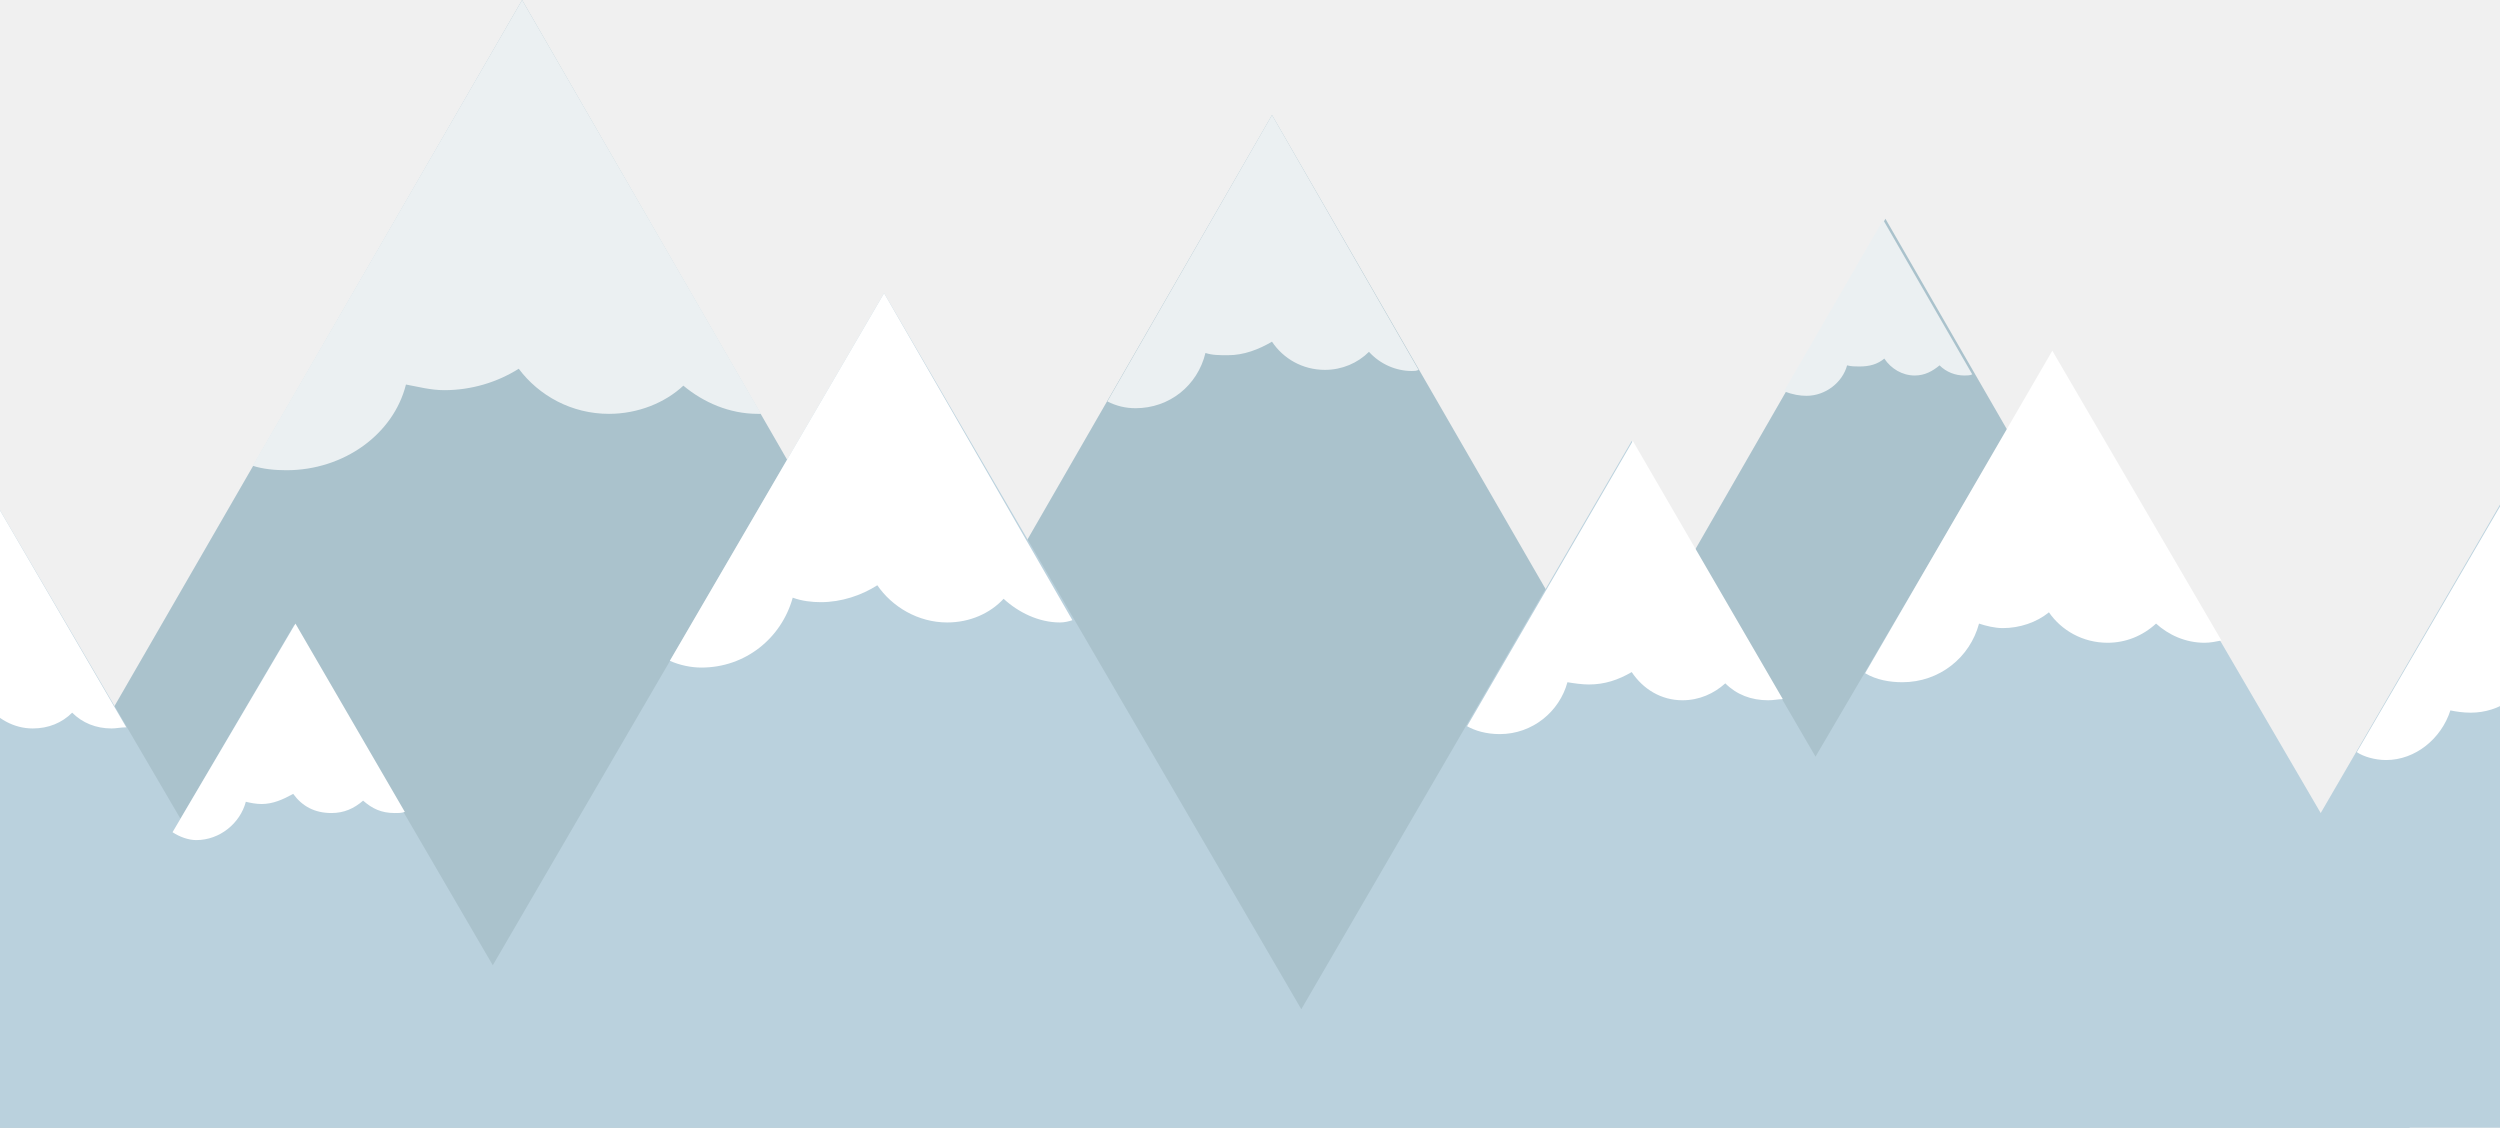
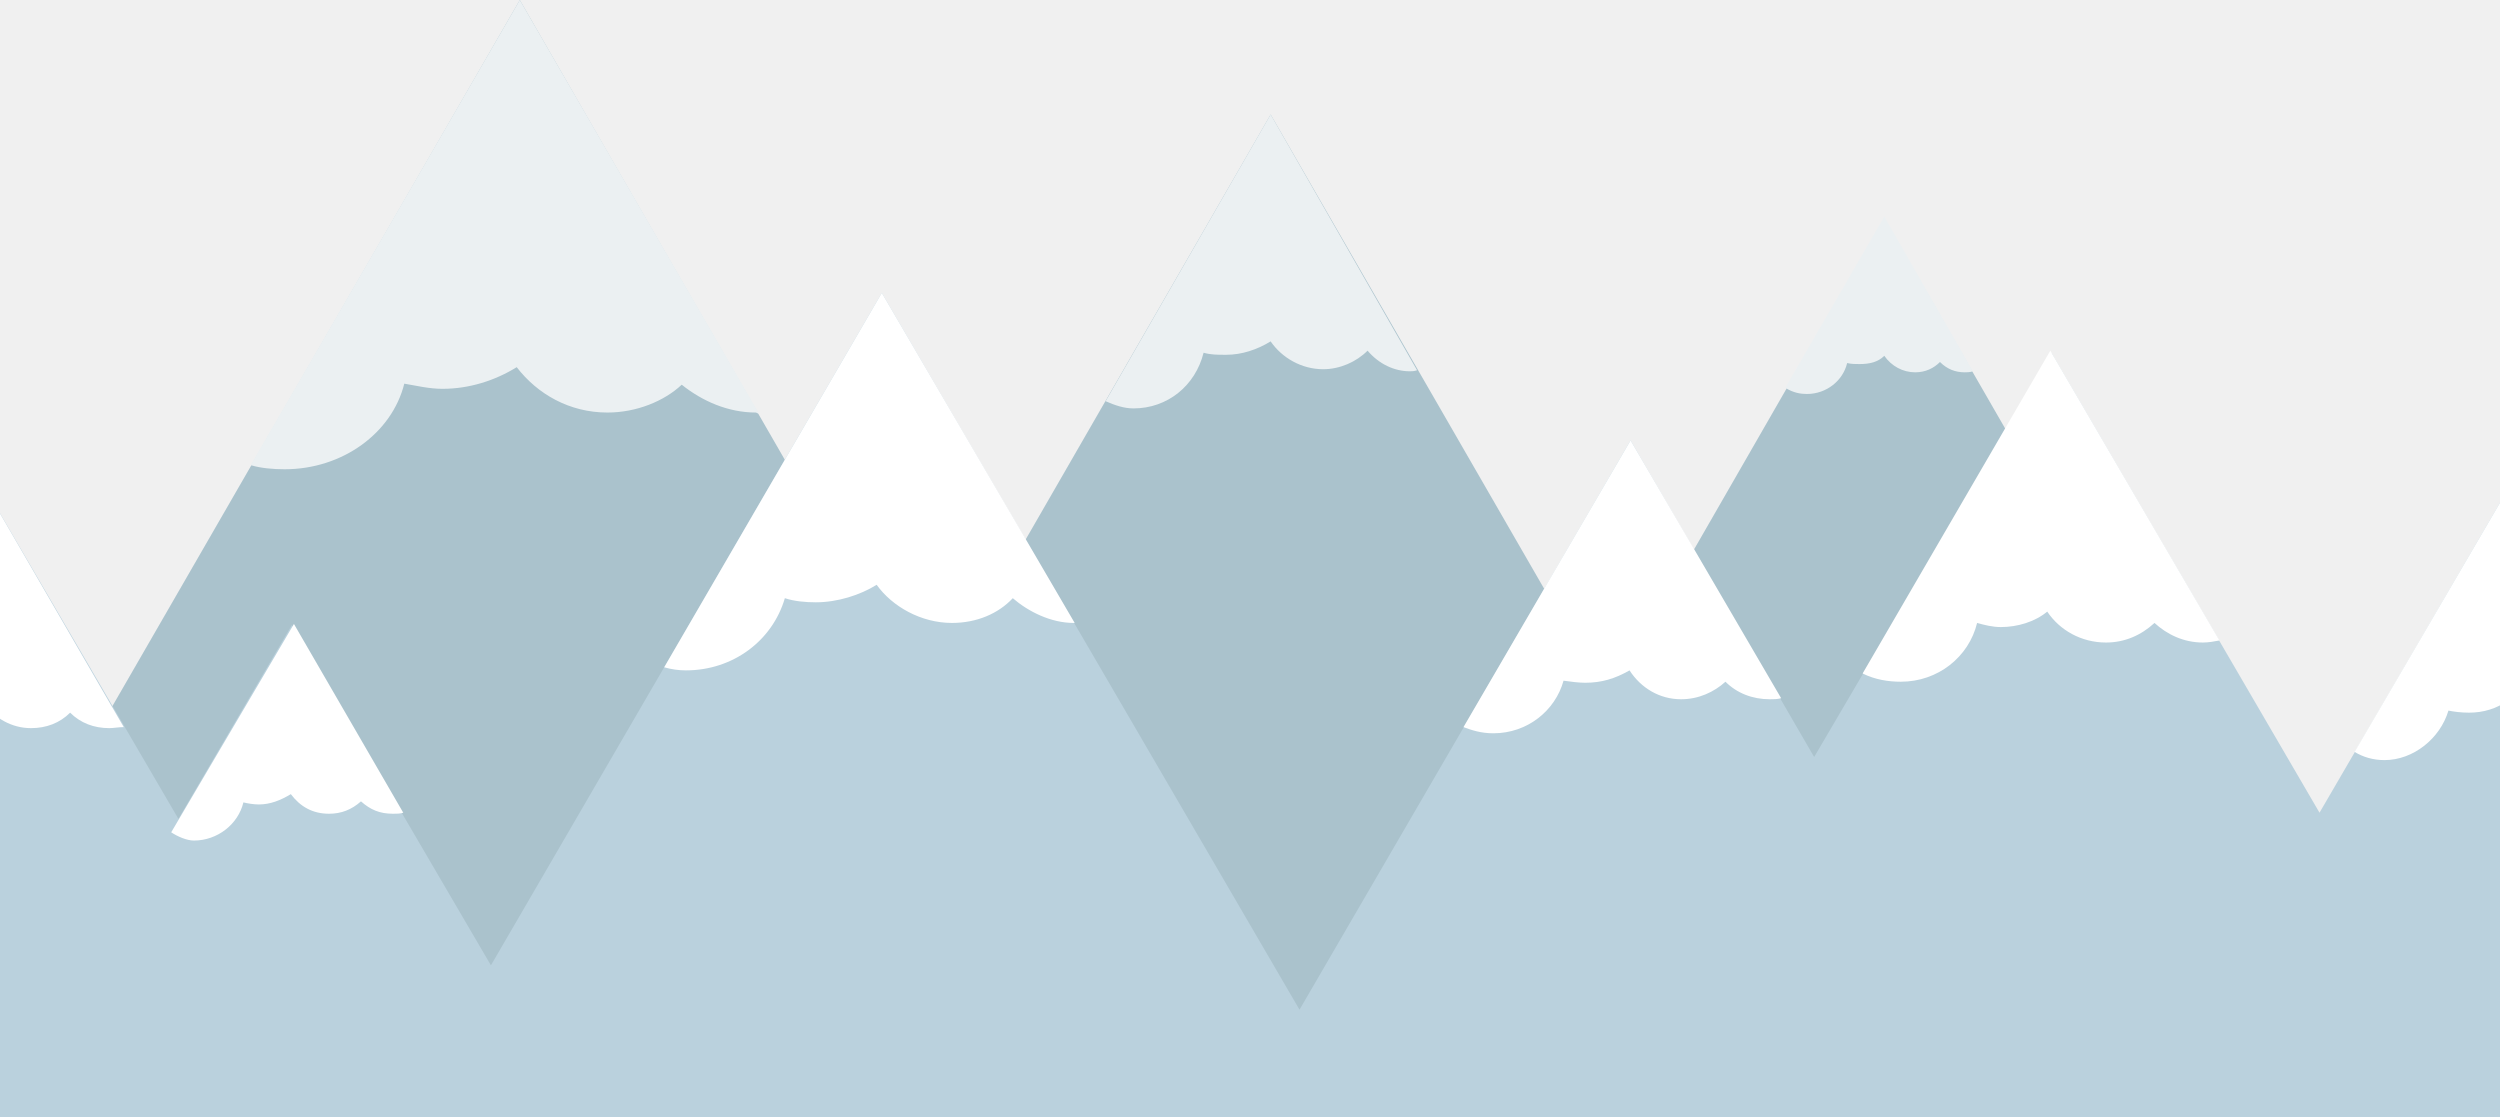
- <svg xmlns="http://www.w3.org/2000/svg" version="1.1" id="Layer_1" x="0px" y="0px" viewBox="9.2 0 221.7 100" enable-background="new 9.2 0 221.7 100" xml:space="preserve">
-   <polygon fill="#AAC2CC" points="176.4,19.4 151.9,62 122,10.2 91.7,62.8 55.5,0 9.2,80.2 9.2,100 70.2,100 113.2,100 130,100   173.8,100 222.9,100 " />
-   <path fill="#EBF0F2" d="M134.4,32.9c0.2,0,0.4,0,0.6-0.1l-13-22.6l-14.6,25.4c0.8,0.4,1.6,0.6,2.5,0.6c3,0,5.5-2,6.2-4.9  c0.6,0.2,1.2,0.2,2,0.2c1.4,0,2.7-0.5,3.9-1.2c1,1.5,2.7,2.5,4.7,2.5c1.5,0,2.9-0.6,3.9-1.6C131.6,32.3,133,32.9,134.4,32.9z" />
-   <path fill="#EBF0F2" d="M169.4,35.1c1.7,0,3.2-1.2,3.6-2.7c0.4,0.1,0.7,0.1,1.1,0.1c0.9,0,1.6-0.2,2.2-0.7c0.6,0.9,1.6,1.5,2.7,1.5  c0.9,0,1.6-0.4,2.2-0.9c0.6,0.6,1.4,0.9,2.2,0.9c0.2,0,0.5,0,0.7-0.1l-7.9-13.7l-8.8,15.2C168.2,35,168.8,35.1,169.4,35.1z" />
-   <path fill="#EBF0F2" d="M76.7,36.7L55.5,0L31.6,41.3c0.9,0.3,2,0.4,3,0.4c5.1,0,9.5-3.2,10.6-7.6c1.1,0.2,2.2,0.5,3.4,0.5  c2.4,0,4.7-0.7,6.6-1.9c1.8,2.4,4.7,4,8,4c2.6,0,5-1,6.6-2.5c1.8,1.5,4.1,2.5,6.6,2.5C76.6,36.7,76.6,36.7,76.7,36.7z" />
-   <polygon fill="#BAD1DD" points="215,72.1 191.2,31.3 170.2,67.1 153.9,39.1 124.6,89.5 87.6,26 52.9,85.6 35.3,55.4 25.2,72.6   8,43.2 8,100 9.3,100 41.1,100 44.5,100 61.2,100 118.4,100 130.6,100 151.1,100 189.5,100 198.8,100 231.2,100 231.8,100   231.8,43.2 " />
-   <path fill="#FFFFFF" d="M87.6,26l-19,32.6c0.9,0.4,1.9,0.6,2.8,0.6c3.9,0,7.1-2.6,8.1-6.2c0.8,0.3,1.7,0.4,2.5,0.4  c1.8,0,3.6-0.6,5-1.5c1.3,1.9,3.6,3.3,6.2,3.3c2,0,3.8-0.8,5-2.1c1.3,1.2,3.1,2.1,5,2.1c0.4,0,0.8-0.1,1.1-0.2L87.6,26z" />
-   <path fill="#FFFFFF" d="M142.2,65.1c2.9,0,5.3-2,6-4.6c0.6,0.1,1.3,0.2,1.9,0.2c1.4,0,2.6-0.4,3.8-1.1c1,1.5,2.6,2.5,4.5,2.5  c1.5,0,2.8-0.6,3.8-1.5c1,1,2.3,1.5,3.8,1.5c0.5,0,0.9-0.1,1.3-0.1l-13.3-22.9l-14.7,25.3C140,64.8,141,65.1,142.2,65.1z" />
-   <path fill="#FFFFFF" d="M177.9,60.5c3.3,0,6-2.2,6.8-5.2c0.6,0.2,1.4,0.4,2.1,0.4c1.5,0,3-0.5,4.1-1.4c1.1,1.6,3,2.7,5.2,2.7  c1.6,0,3.1-0.6,4.3-1.7c1.1,1,2.6,1.7,4.3,1.7c0.5,0,1-0.1,1.5-0.2l-15-25.7l-16.6,28.6C175.6,60.3,176.8,60.5,177.9,60.5z" />
-   <path fill="#FFFFFF" d="M8,43.2v19.3c0.9,1.2,2.4,2.1,4.1,2.1c1.4,0,2.6-0.5,3.5-1.4c0.9,0.9,2.1,1.4,3.5,1.4c0.4,0,0.8-0.1,1.3-0.1  L8,43.2z" />
-   <path fill="#FFFFFF" d="M26.6,74.5c2.1,0,3.9-1.5,4.4-3.4c0.4,0.1,0.9,0.2,1.4,0.2c1,0,1.9-0.4,2.8-0.9c0.8,1.1,1.9,1.7,3.4,1.7  c1.1,0,2-0.4,2.8-1.1c0.8,0.7,1.6,1.1,2.8,1.1c0.4,0,0.6,0,0.9-0.1l-9.7-16.7L24.5,73.8C25.1,74.2,25.9,74.5,26.6,74.5z" />
-   <path fill="#FFFFFF" d="M220.8,67.4c2.6,0,4.9-1.9,5.7-4.4c0.5,0.1,1.1,0.2,1.8,0.2c1.3,0,2.5-0.4,3.5-1.1l0.1,0.1V43.2l-13.7,23.5  C218.8,67.1,219.8,67.4,220.8,67.4z" />
+ <svg xmlns="http://www.w3.org/2000/svg" version="1.1" id="Layer_1" x="0px" y="0px" viewBox="7.9 65.9 242.4 108.3" enable-background="new 7.9 65.9 242.4 108.3" xml:space="preserve">
+   <polygon fill="#AAC2CC" points="190.6,87.1 163.8,133.7 131.1,77 97.9,134.6 58.3,65.9 7.7,153.6 7.7,175.3 74.4,175.3 121.4,175.3   139.8,175.3 187.7,175.3 241.4,175.3 " />
+   <path fill="#EBF0F2" d="M144.6,101.9c0.2,0,0.4,0,0.7-0.1L131.1,77l-16,27.8c0.9,0.4,1.8,0.7,2.7,0.7c3.3,0,6-2.2,6.8-5.4  c0.7,0.2,1.3,0.2,2.2,0.2c1.5,0,3-0.5,4.3-1.3c1.1,1.6,3,2.7,5.1,2.7c1.6,0,3.2-0.7,4.3-1.8C141.6,101.2,143.1,101.9,144.6,101.9z" />
+   <path fill="#EBF0F2" d="M183.1,104.1c1.9,0,3.5-1.3,3.9-3c0.4,0.1,0.8,0.1,1.2,0.1c1,0,1.8-0.2,2.4-0.8c0.7,1,1.8,1.6,3,1.6  c1,0,1.8-0.4,2.4-1c0.7,0.7,1.5,1,2.4,1c0.2,0,0.5,0,0.8-0.1l-8.6-15l-9.6,16.6C181.8,104,182.5,104.1,183.1,104.1z" />
+   <path fill="#EBF0F2" d="M81.5,106L58.3,65.9L32.2,111c1,0.3,2.2,0.4,3.3,0.4c5.6,0,10.4-3.5,11.6-8.3c1.2,0.2,2.4,0.5,3.7,0.5  c2.6,0,5.1-0.8,7.2-2.1c2,2.6,5.1,4.4,8.8,4.4c2.8,0,5.5-1.1,7.2-2.7c2,1.6,4.5,2.7,7.2,2.7C81.4,106,81.4,106,81.5,106z" />
+   <polygon fill="#BAD1DD" points="232.8,144.7 206.8,100.1 183.8,139.3 166,108.6 133.9,163.8 93.4,94.3 55.5,159.5 36.2,126.5   25.2,145.3 6.4,113.1 6.4,175.3 7.8,175.3 42.6,175.3 46.3,175.3 64.6,175.3 127.1,175.3 140.5,175.3 162.9,175.3 204.9,175.3   215.1,175.3 250.5,175.3 251.2,175.3 251.2,113.1 " />
+   <path fill="#FFFFFF" d="M93.4,94.3l-21.1,36.3c0.7,0.2,1.4,0.3,2.1,0.3c4.6,0,8.4-2.9,9.6-7c0.9,0.3,2,0.4,3,0.4  c2.1,0,4.3-0.7,5.9-1.7c1.5,2.1,4.3,3.7,7.3,3.7c2.4,0,4.5-0.9,5.9-2.4c1.5,1.3,3.7,2.4,5.9,2.4c0,0,0,0,0.1,0L93.4,94.3z" />
+   <path fill="#FFFFFF" d="M170.9,133.7c1.7,0,3.2-0.7,4.3-1.7c1.1,1.1,2.6,1.7,4.3,1.7c0.4,0,0.7,0,1.1-0.1l-14.6-25l-16.2,27.8  c0.8,0.3,1.7,0.6,2.9,0.6c3.3,0,6-2.2,6.8-5.1c0.7,0.1,1.5,0.2,2.1,0.2c1.6,0,2.9-0.4,4.3-1.2C167,132.6,168.8,133.7,170.9,133.7z" />
+   <path fill="#FFFFFF" d="M192.2,132c3.6,0,6.6-2.4,7.4-5.7c0.7,0.2,1.5,0.4,2.3,0.4c1.6,0,3.3-0.5,4.5-1.5c1.2,1.8,3.3,3,5.7,3  c1.8,0,3.4-0.7,4.7-1.9c1.2,1.1,2.8,1.9,4.7,1.9c0.5,0,1.1-0.1,1.6-0.2l-16.4-28.1l-18.2,31.3C189.7,131.8,191,132,192.2,132z" />
+   <path fill="#FFFFFF" d="M6.4,113.1v21.1c1,1.3,2.6,2.3,4.5,2.3c1.5,0,2.8-0.5,3.8-1.5c1,1,2.3,1.5,3.8,1.5c0.4,0,0.9-0.1,1.4-0.1  L6.4,113.1z" />
+   <path fill="#FFFFFF" d="M26.7,147.4c2.3,0,4.3-1.6,4.8-3.7c0.4,0.1,1,0.2,1.5,0.2c1.1,0,2.1-0.4,3.1-1c0.9,1.2,2.1,1.9,3.7,1.9  c1.2,0,2.2-0.4,3.1-1.2c0.9,0.8,1.8,1.2,3.1,1.2c0.4,0,0.7,0,1-0.1l-10.6-18.3l-11.9,20.2C25.1,147,26,147.4,26.7,147.4z" />
+   <path fill="#FFFFFF" d="M239.1,139.6c2.8,0,5.4-2.1,6.2-4.8c0.5,0.1,1.2,0.2,2,0.2c1.4,0,2.7-0.4,3.8-1.2l0.1,0.1v-20.8l-15,25.7  C237,139.3,238,139.6,239.1,139.6z" />
</svg>
